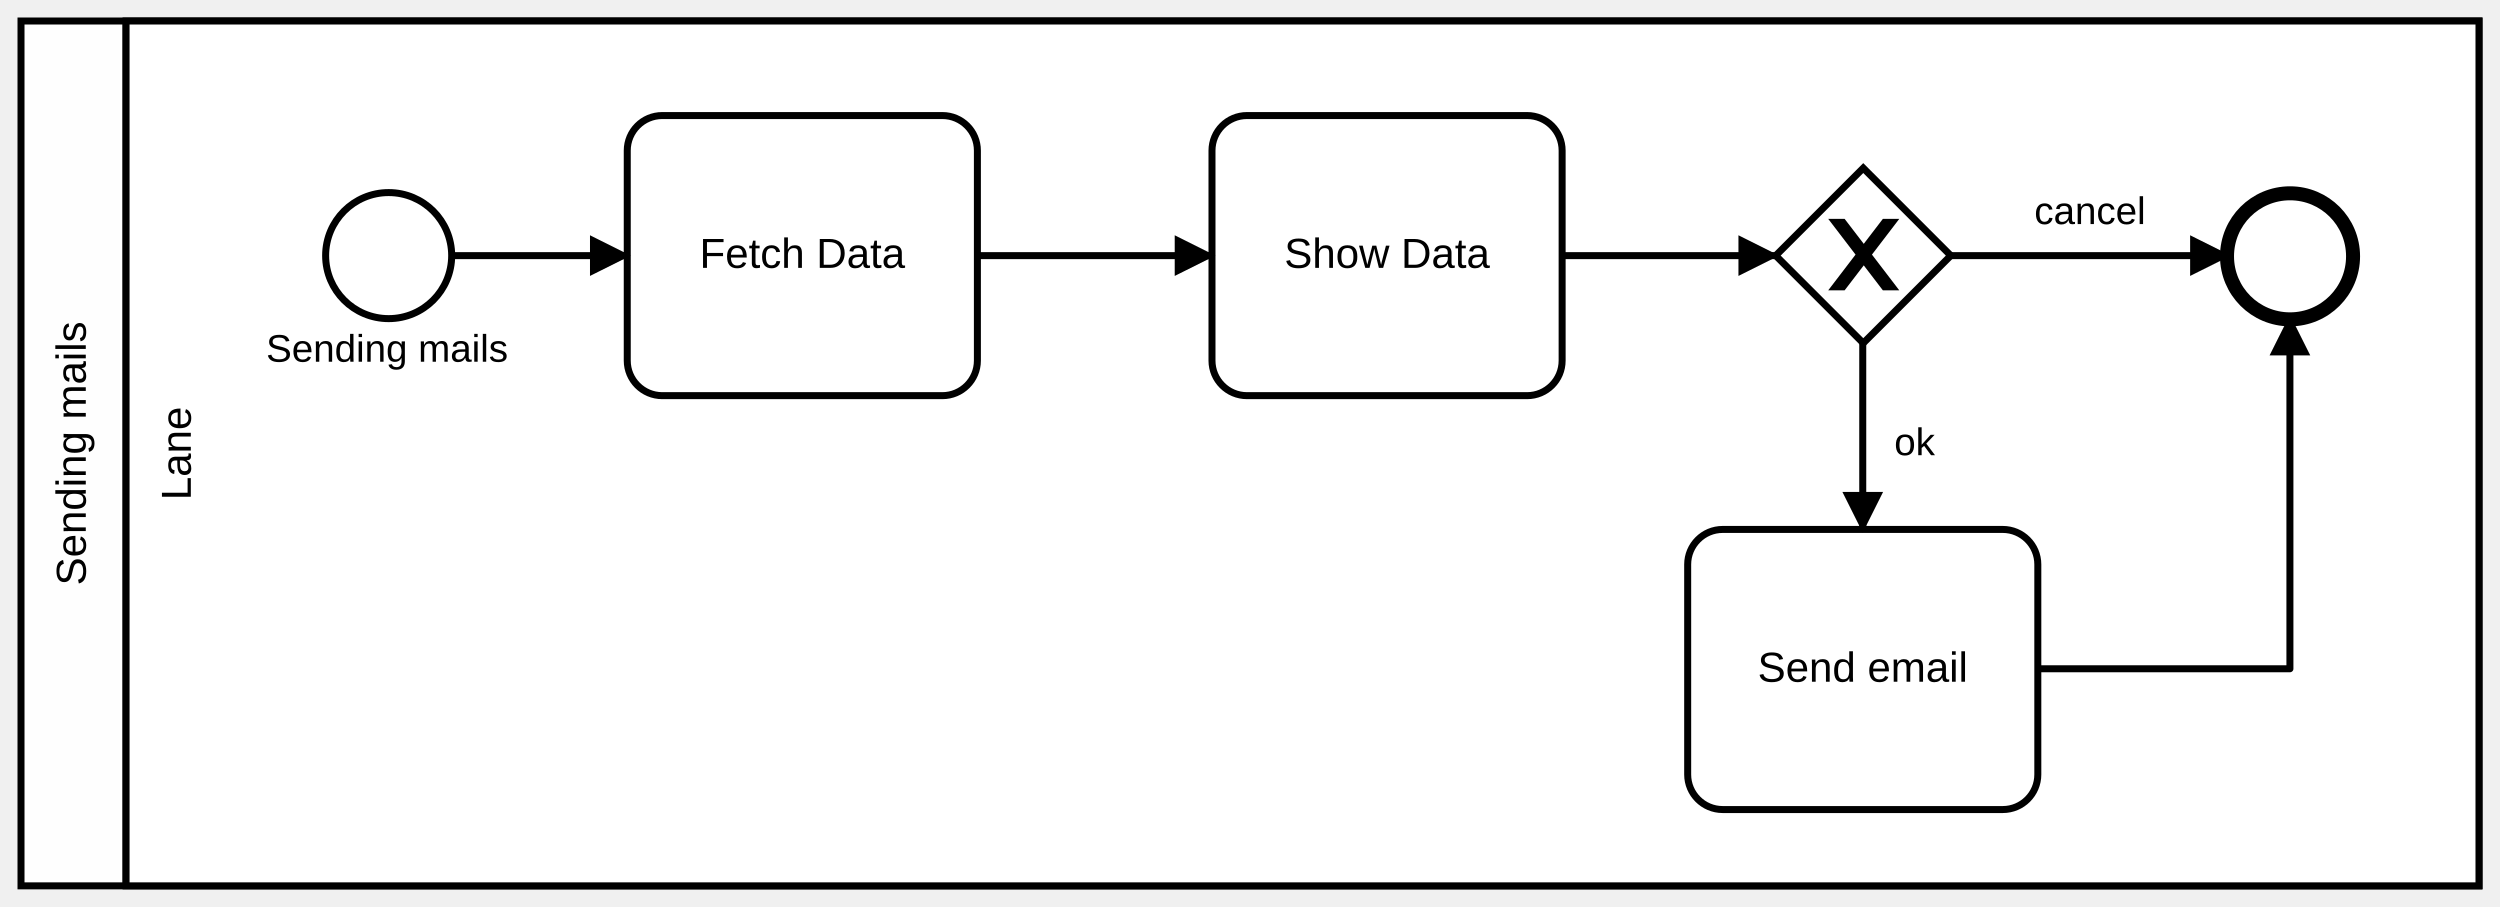
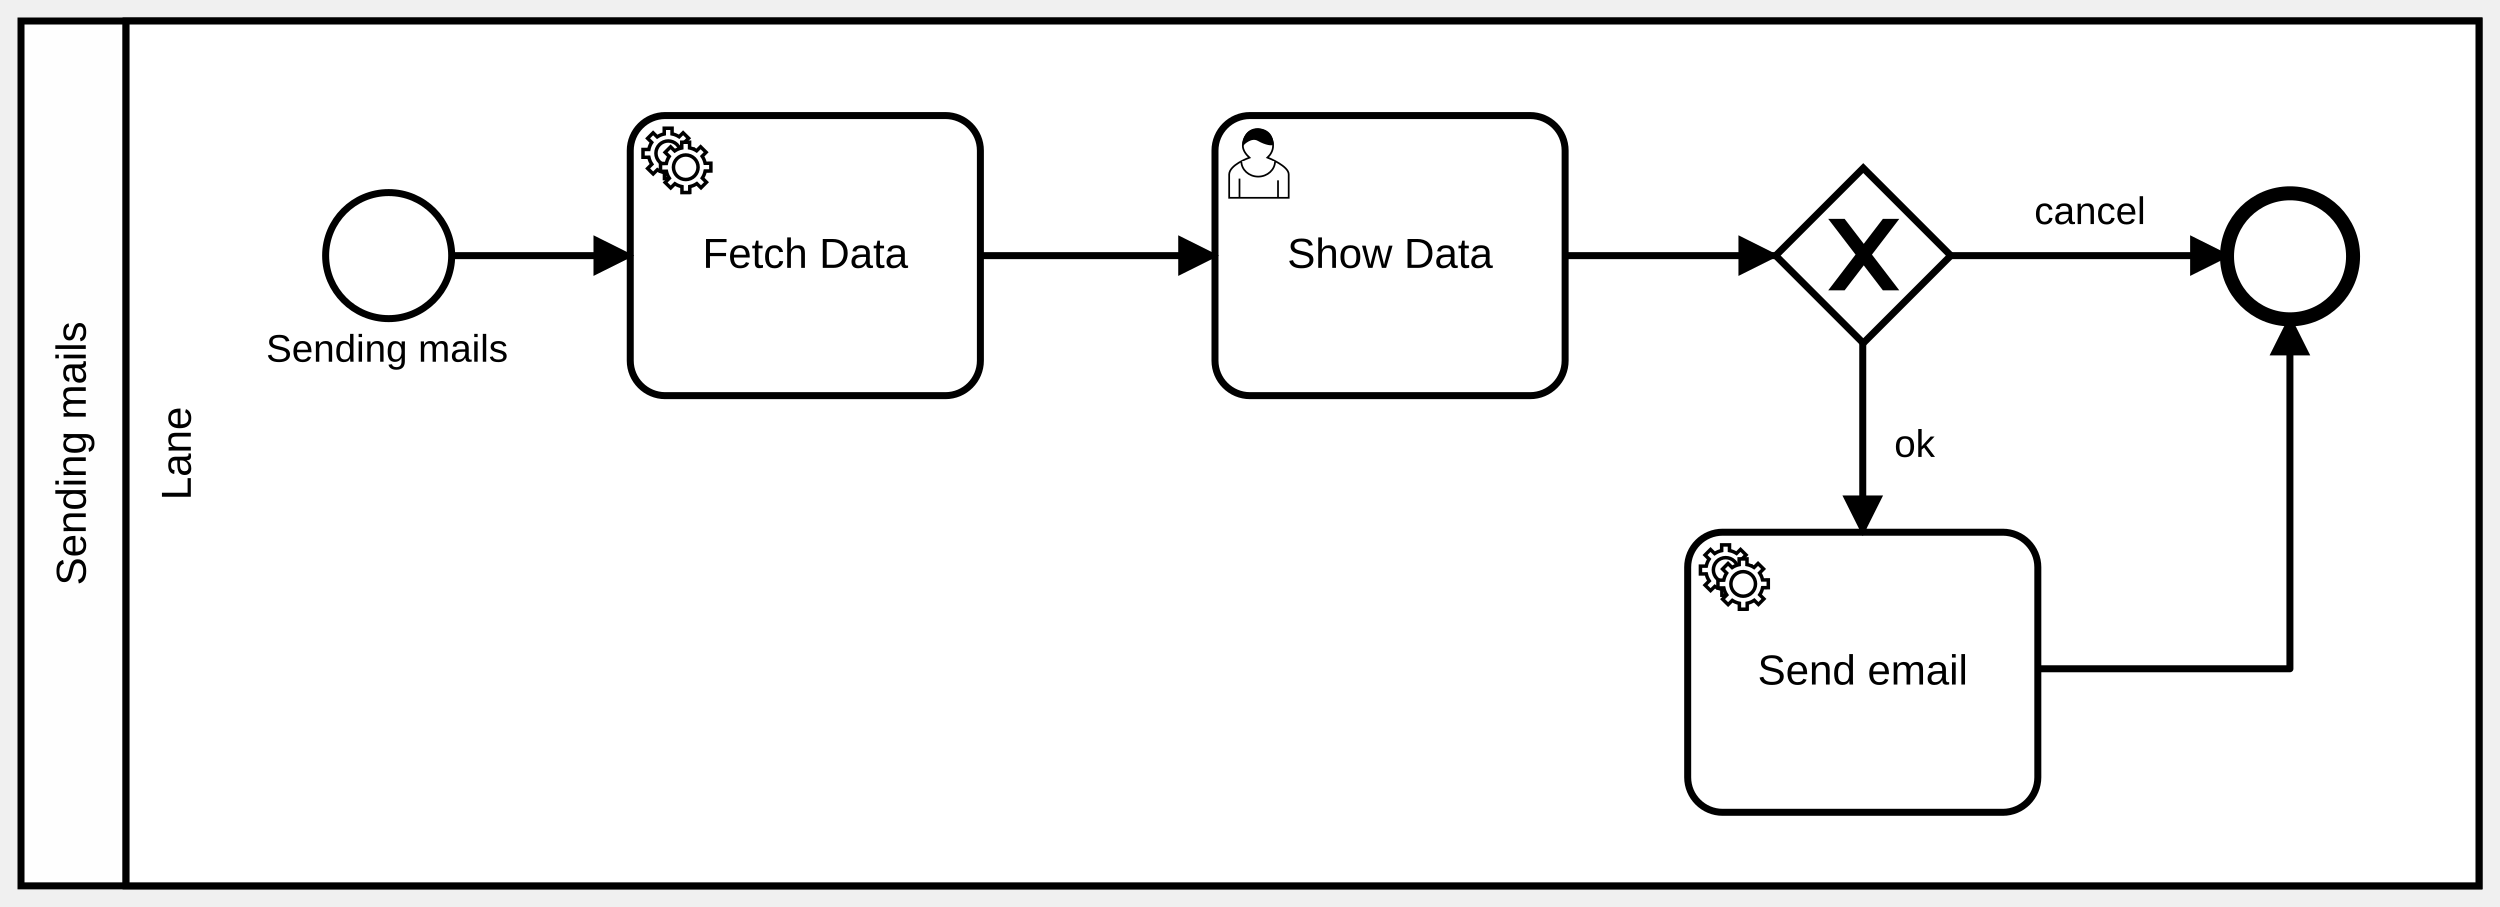
<svg xmlns="http://www.w3.org/2000/svg" width="714" height="259" viewBox="117 133 714 259" version="1.1">
  <defs>
    <marker id="sequenceflow-end-white-black" viewBox="0 0 20 20" refX="11" refY="10" markerWidth="10" markerHeight="10" orient="auto">
      <path d="M 1 5 L 11 10 L 1 15 Z" style="fill: black; stroke-width: 1px; stroke-linecap: round; stroke-dasharray: 10000, 1; stroke: black;" />
    </marker>
  </defs>
  <g class="djs-group">
    <g class="djs-element djs-shape" data-element-id="Participant_14l3j3x" style="display: block;" transform="translate(123 139)">
      <g class="djs-visual">
        <rect x="0" y="0" width="702" height="247" rx="0" ry="0" style="stroke: black; stroke-width: 2px; fill: white; fill-opacity: 0.95;" />
        <polyline points="30,0 30,247 " style="fill: none; stroke: black; stroke-width: 2px;" />
        <text class="djs-label" style="font-family: Arial, sans-serif; font-size: 12px; fill: black;" transform="matrix(-1.83697e-16 -1 1 -1.83697e-16 0 247)">
          <tspan x="85.812" y="18.5">Sending mails</tspan>
        </text>
      </g>
      <rect x="0" y="0" width="702" height="247" class="djs-hit" style="fill: none; stroke-opacity: 0; stroke: white; stroke-width: 15px;" />
      <rect x="-6" y="-6" width="714" height="259" class="djs-outline" style="fill: none;" />
    </g>
    <g class="djs-children">
      <g class="djs-group">
        <g class="djs-element djs-shape" data-element-id="Lane_1xhi1lo" style="display: block;" transform="translate(153 139)">
          <g class="djs-visual">
            <rect x="0" y="0" width="672" height="247" rx="0" ry="0" style="stroke: black; stroke-width: 2px; fill: white;" />
            <text class="djs-label" style="font-family: Arial, sans-serif; font-size: 12px; fill: black;" transform="matrix(-1.83697e-16 -1 1 -1.83697e-16 0 247)">
              <tspan x="110.156" y="18.5">Lane</tspan>
            </text>
          </g>
          <rect x="0" y="0" width="672" height="247" class="djs-hit" style="fill: none; stroke-opacity: 0; stroke: white; stroke-width: 15px;" />
          <rect x="-6" y="-6" width="684" height="259" class="djs-outline" style="fill: none;" />
        </g>
      </g>
      <g class="djs-group">
        <g class="djs-element djs-shape" data-element-id="StartEvent_1" style="display: block;" transform="translate(210 188)">
          <g class="djs-visual">
            <circle cx="18" cy="18" r="18" style="stroke: black; stroke-width: 2px; fill: white;" />
          </g>
          <rect x="0" y="0" width="36" height="36" class="djs-hit" style="fill: none; stroke-opacity: 0; stroke: white; stroke-width: 15px;" />
          <rect x="-6" y="-6" width="48" height="48" class="djs-outline" style="fill: none;" />
        </g>
      </g>
      <g class="djs-group">
        <g class="djs-element djs-shape" data-element-id="StartEvent_1_label" style="display: block;" transform="translate(193 224)">
          <g class="djs-visual">
            <text class="djs-label" style="font-family: Arial, sans-serif; font-size: 11px;">
              <tspan x="0" y="12.312">Sending mails</tspan>
            </text>
          </g>
          <rect x="0" y="0" width="70" height="13" class="djs-hit" style="fill: none; stroke-opacity: 0; stroke: white; stroke-width: 15px;" />
          <rect x="-6" y="-6" width="82" height="25" class="djs-outline" style="fill: none;" />
        </g>
      </g>
      <g class="djs-group">
-         <g class="djs-element djs-shape" data-element-id="Task_0i8iyzi" style="display: block;" transform="translate(296.144 166)">
+         <g class="djs-element djs-shape" data-element-id="ExclusiveGateway_1u1aru6" style="display: block;" transform="translate(624.144 181)">
+           <g class="djs-visual">
+             <polygon points="25,0 50,25 25,50 0,25" style="stroke: black; stroke-width: 2px; fill: white;" />
+             <path d="m 16,15 7.429,9.714 -7.429,9.714 3.429,0 5.714,-7.464 5.714,7.464 3.429,0 -7.429,-9.714 7.429,-9.714 -3.429,0 -5.714,7.464 -5.714,-7.464 -3.429,0 z" style="fill: black; stroke-width: 1px; stroke: black;" />
+           </g>
+           <rect x="0" y="0" width="50" height="50" class="djs-hit" style="fill: none; stroke-opacity: 0; stroke: white; stroke-width: 15px;" />
+           <rect x="-6" y="-6" width="62" height="62" class="djs-outline" style="fill: none;" />
+         </g>
+       </g>
+       <g class="djs-group">
+         <g class="djs-element djs-shape" data-element-id="EndEvent_0l14655" style="display: block;" transform="translate(753.034 188.207)">
+           <g class="djs-visual">
+             <circle cx="18" cy="18" r="18" style="stroke: black; stroke-width: 4px; fill: white;" />
+           </g>
+           <rect x="0" y="0" width="36" height="36" class="djs-hit" style="fill: none; stroke-opacity: 0; stroke: white; stroke-width: 15px;" />
+           <rect x="-6" y="-6" width="48" height="48" class="djs-outline" style="fill: none;" />
+         </g>
+       </g>
+       <g class="djs-group">
+         <g class="djs-element djs-shape" data-element-id="Task_0i8iyzi" style="display: block;" transform="translate(297 166)">
          <g class="djs-visual">
            <rect x="0" y="0" width="100" height="80" rx="10" ry="10" style="stroke: black; stroke-width: 2px; fill: white;" />
            <text class="djs-label" style="font-family: Arial, sans-serif; font-size: 12px; fill: black;">
              <tspan x="20.656" y="43.5">Fetch Data</tspan>
            </text>
+             <path d="m 12,18 v -1.713 c 0.352,-0.07 0.704,-0.178 1.048,-0.321 0.344,-0.145 0.666,-0.321 0.966,-0.521 l 1.194,1.18 1.567,-1.577 -1.195,-1.18 c 0.403,-0.614 0.683,-1.299 0.825,-2.018 l 1.622,-0.01 v -2.22 l -1.637,0.01 c -0.073,-0.352 -0.178,-0.7 -0.324,-1.044 -0.145,-0.344 -0.321,-0.664 -0.523,-0.962 l 1.131,-1.136 -1.583,-1.563 -1.13,1.136 c -0.614,-0.401 -1.303,-0.681 -2.023,-0.822 l 0.009,-1.619 h -2.241 l 0.004,1.631 c -0.354,0.074 -0.705,0.18 -1.05,0.324 -0.344,0.144 -0.665,0.321 -0.964,0.52 l -1.17,-1.158 -1.567,1.579 1.168,1.157 c -0.403,0.613 -0.683,1.298 -0.825,2.017 l -1.659,0.003 v 2.222 l 1.672,-0.006 c 0.073,0.351 0.18,0.702 0.324,1.045 0.145,0.344 0.321,0.664 0.523,0.961 l -1.199,1.197 1.584,1.56 1.196,-1.193 c 0.614,0.403 1.303,0.682 2.023,0.823 l 7.19e-4,1.699 h 2.227 z m 0.221,-3.996 c -1.789,0.75 -3.858,-0.093 -4.61,-1.874 -0.752,-1.783 0.091,-3.846 1.88,-4.596 1.788,-0.749 3.857,0.093 4.609,1.874 0.752,1.782 -0.091,3.846 -1.88,4.596 z" style="fill: white; stroke-width: 1px; stroke: black;" />
+             <path d="m 17.2,18 c -1.789,0.75 -3.858,-0.093 -4.61,-1.874 -0.752,-1.783 0.091,-3.846 1.88,-4.596 1.788,-0.749 3.857,0.093 4.609,1.874 0.752,1.782 -0.091,3.846 -1.88,4.596 z" style="fill: white; stroke-width: 0px; stroke: black;" />
+             <path d="m 17,22 v -1.713 c 0.352,-0.07 0.704,-0.178 1.048,-0.321 0.344,-0.145 0.666,-0.321 0.966,-0.521 l 1.194,1.18 1.567,-1.577 -1.195,-1.18 c 0.403,-0.614 0.683,-1.299 0.825,-2.018 l 1.622,-0.01 v -2.22 l -1.637,0.01 c -0.073,-0.352 -0.178,-0.7 -0.324,-1.044 -0.145,-0.344 -0.321,-0.664 -0.523,-0.962 l 1.131,-1.136 -1.583,-1.563 -1.13,1.136 c -0.614,-0.401 -1.303,-0.681 -2.023,-0.822 l 0.009,-1.619 h -2.241 l 0.004,1.631 c -0.354,0.074 -0.705,0.18 -1.05,0.324 -0.344,0.144 -0.665,0.321 -0.964,0.52 l -1.17,-1.158 -1.567,1.579 1.168,1.157 c -0.403,0.613 -0.683,1.298 -0.825,2.017 l -1.659,0.003 v 2.222 l 1.672,-0.006 c 0.073,0.351 0.18,0.702 0.324,1.045 0.145,0.344 0.321,0.664 0.523,0.961 l -1.199,1.197 1.584,1.56 1.196,-1.193 c 0.614,0.403 1.303,0.682 2.023,0.823 l 7.19e-4,1.699 h 2.227 z m 0.221,-3.996 c -1.789,0.75 -3.858,-0.093 -4.61,-1.874 -0.752,-1.783 0.091,-3.846 1.88,-4.596 1.788,-0.749 3.857,0.093 4.609,1.874 0.752,1.782 -0.091,3.846 -1.88,4.596 z" style="fill: white; stroke-width: 1px; stroke: black;" />
          </g>
          <rect x="0" y="0" width="100" height="80" class="djs-hit" style="fill: none; stroke-opacity: 0; stroke: white; stroke-width: 15px;" />
          <rect x="-6" y="-6" width="112" height="92" class="djs-outline" style="fill: none;" />
        </g>
      </g>
      <g class="djs-group">
-         <g class="djs-element djs-shape" data-element-id="ExclusiveGateway_1u1aru6" style="display: block;" transform="translate(624.144 181)">
-           <g class="djs-visual">
-             <polygon points="25,0 50,25 25,50 0,25" style="stroke: black; stroke-width: 2px; fill: white;" />
-             <path d="m 16,15 7.429,9.714 -7.429,9.714 3.429,0 5.714,-7.464 5.714,7.464 3.429,0 -7.429,-9.714 7.429,-9.714 -3.429,0 -5.714,7.464 -5.714,-7.464 -3.429,0 z" style="fill: black; stroke-width: 1px; stroke: black;" />
-           </g>
-           <rect x="0" y="0" width="50" height="50" class="djs-hit" style="fill: none; stroke-opacity: 0; stroke: white; stroke-width: 15px;" />
-           <rect x="-6" y="-6" width="62" height="62" class="djs-outline" style="fill: none;" />
-         </g>
-       </g>
-       <g class="djs-group">
-         <g class="djs-element djs-shape" data-element-id="EndEvent_0l14655" style="display: block;" transform="translate(753.034 188.207)">
-           <g class="djs-visual">
-             <circle cx="18" cy="18" r="18" style="stroke: black; stroke-width: 4px; fill: white;" />
-           </g>
-           <rect x="0" y="0" width="36" height="36" class="djs-hit" style="fill: none; stroke-opacity: 0; stroke: white; stroke-width: 15px;" />
-           <rect x="-6" y="-6" width="48" height="48" class="djs-outline" style="fill: none;" />
-         </g>
-       </g>
-       <g class="djs-group">
-         <g class="djs-element djs-shape" data-element-id="Task_1tmgt5s" style="display: block;" transform="translate(599 284.207)">
+         <g class="djs-element djs-shape" data-element-id="Task_0wm25mn" style="display: block;" transform="translate(464 166)">
+           <g class="djs-visual">
+             <rect x="0" y="0" width="100" height="80" rx="10" ry="10" style="stroke: black; stroke-width: 2px; fill: white;" />
+             <text class="djs-label" style="font-family: Arial, sans-serif; font-size: 12px; fill: black;">
+               <tspan x="20.656" y="43.5">Show Data</tspan>
+             </text>
+             <path d="m 15,12 c 0.909,-0.845 1.594,-2.049 1.594,-3.385 0,-2.554 -1.805,-4.622 -4.357,-4.622 -2.552,0 -4.288,2.068 -4.288,4.622 0,1.348 0.974,2.562 1.896,3.405 -0.529,0.187 -5.669,2.097 -5.794,4.756 v 6.718 h 17 v -6.718 c 0,-2.298 -5.528,-4.595 -6.051,-4.776 zm -8,6 l 0,5.5 m 11,0 l 0,-5" style="fill: white; stroke-width: 0.5px; stroke: black;" />
+             <path d="m 15,12 m 2.162,1.009 c 0,2.447 -2.158,4.431 -4.821,4.431 -2.665,0 -4.822,-1.981 -4.822,-4.431 " style="fill: white; stroke-width: 0.5px; stroke: black;" />
+             <path d="m 15,12 m -6.9,-3.80 c 0,0 2.251,-2.358 4.274,-1.177 2.024,1.181 4.221,1.537 4.124,0.965 -0.098,-0.57 -0.117,-3.791 -4.191,-4.136 -3.575,0.001 -4.208,3.367 -4.207,4.348 z" style="fill: black; stroke-width: 0.5px; stroke: black;" />
+           </g>
+           <rect x="0" y="0" width="100" height="80" class="djs-hit" style="fill: none; stroke-opacity: 0; stroke: white; stroke-width: 15px;" />
+           <rect x="-6" y="-6" width="112" height="92" class="djs-outline" style="fill: none;" />
+         </g>
+       </g>
+       <g class="djs-group">
+         <g class="djs-element djs-shape" data-element-id="Task_1tmgt5s" style="display: block;" transform="translate(599 285)">
          <g class="djs-visual">
            <rect x="0" y="0" width="100" height="80" rx="10" ry="10" style="stroke: black; stroke-width: 2px; fill: white;" />
            <text class="djs-label" style="font-family: Arial, sans-serif; font-size: 12px; fill: black;">
              <tspan x="19.984" y="43.5">Send email</tspan>
            </text>
+             <path d="m 12,18 v -1.713 c 0.352,-0.07 0.704,-0.178 1.048,-0.321 0.344,-0.145 0.666,-0.321 0.966,-0.521 l 1.194,1.18 1.567,-1.577 -1.195,-1.18 c 0.403,-0.614 0.683,-1.299 0.825,-2.018 l 1.622,-0.01 v -2.22 l -1.637,0.01 c -0.073,-0.352 -0.178,-0.7 -0.324,-1.044 -0.145,-0.344 -0.321,-0.664 -0.523,-0.962 l 1.131,-1.136 -1.583,-1.563 -1.13,1.136 c -0.614,-0.401 -1.303,-0.681 -2.023,-0.822 l 0.009,-1.619 h -2.241 l 0.004,1.631 c -0.354,0.074 -0.705,0.18 -1.05,0.324 -0.344,0.144 -0.665,0.321 -0.964,0.52 l -1.17,-1.158 -1.567,1.579 1.168,1.157 c -0.403,0.613 -0.683,1.298 -0.825,2.017 l -1.659,0.003 v 2.222 l 1.672,-0.006 c 0.073,0.351 0.18,0.702 0.324,1.045 0.145,0.344 0.321,0.664 0.523,0.961 l -1.199,1.197 1.584,1.56 1.196,-1.193 c 0.614,0.403 1.303,0.682 2.023,0.823 l 7.19e-4,1.699 h 2.227 z m 0.221,-3.996 c -1.789,0.75 -3.858,-0.093 -4.61,-1.874 -0.752,-1.783 0.091,-3.846 1.88,-4.596 1.788,-0.749 3.857,0.093 4.609,1.874 0.752,1.782 -0.091,3.846 -1.88,4.596 z" style="fill: white; stroke-width: 1px; stroke: black;" />
+             <path d="m 17.2,18 c -1.789,0.75 -3.858,-0.093 -4.61,-1.874 -0.752,-1.783 0.091,-3.846 1.88,-4.596 1.788,-0.749 3.857,0.093 4.609,1.874 0.752,1.782 -0.091,3.846 -1.88,4.596 z" style="fill: white; stroke-width: 0px; stroke: black;" />
+             <path d="m 17,22 v -1.713 c 0.352,-0.07 0.704,-0.178 1.048,-0.321 0.344,-0.145 0.666,-0.321 0.966,-0.521 l 1.194,1.18 1.567,-1.577 -1.195,-1.18 c 0.403,-0.614 0.683,-1.299 0.825,-2.018 l 1.622,-0.01 v -2.22 l -1.637,0.01 c -0.073,-0.352 -0.178,-0.7 -0.324,-1.044 -0.145,-0.344 -0.321,-0.664 -0.523,-0.962 l 1.131,-1.136 -1.583,-1.563 -1.13,1.136 c -0.614,-0.401 -1.303,-0.681 -2.023,-0.822 l 0.009,-1.619 h -2.241 l 0.004,1.631 c -0.354,0.074 -0.705,0.18 -1.05,0.324 -0.344,0.144 -0.665,0.321 -0.964,0.52 l -1.17,-1.158 -1.567,1.579 1.168,1.157 c -0.403,0.613 -0.683,1.298 -0.825,2.017 l -1.659,0.003 v 2.222 l 1.672,-0.006 c 0.073,0.351 0.18,0.702 0.324,1.045 0.145,0.344 0.321,0.664 0.523,0.961 l -1.199,1.197 1.584,1.56 1.196,-1.193 c 0.614,0.403 1.303,0.682 2.023,0.823 l 7.19e-4,1.699 h 2.227 z m 0.221,-3.996 c -1.789,0.75 -3.858,-0.093 -4.61,-1.874 -0.752,-1.783 0.091,-3.846 1.88,-4.596 1.788,-0.749 3.857,0.093 4.609,1.874 0.752,1.782 -0.091,3.846 -1.88,4.596 z" style="fill: white; stroke-width: 1px; stroke: black;" />
          </g>
          <rect x="0" y="0" width="100" height="80" class="djs-hit" style="fill: none; stroke-opacity: 0; stroke: white; stroke-width: 15px;" />
          <rect x="-6" y="-6" width="112" height="92" class="djs-outline" style="fill: none;" />
        </g>
      </g>
      <g class="djs-group">
-         <g class="djs-element djs-shape" data-element-id="Task_0wm25mn" style="display: block;" transform="translate(463.144 166)">
-           <g class="djs-visual">
-             <rect x="0" y="0" width="100" height="80" rx="10" ry="10" style="stroke: black; stroke-width: 2px; fill: white;" />
-             <text class="djs-label" style="font-family: Arial, sans-serif; font-size: 12px; fill: black;">
-               <tspan x="20.656" y="43.5">Show Data</tspan>
-             </text>
-           </g>
-           <rect x="0" y="0" width="100" height="80" class="djs-hit" style="fill: none; stroke-opacity: 0; stroke: white; stroke-width: 15px;" />
-           <rect x="-6" y="-6" width="112" height="92" class="djs-outline" style="fill: none;" />
-         </g>
-       </g>
-       <g class="djs-group">
        <g class="djs-element djs-connection" data-element-id="SequenceFlow_08rxdgw" style="display: block;">
          <g class="djs-visual">
-             <path d="m  246,206L296,206 " style="fill: none; stroke-width: 2px; stroke: black; stroke-linejoin: round; marker-end: url('#sequenceflow-end-white-black');" />
-           </g>
-           <polyline points="246,206 296,206 " class="djs-hit" style="fill: none; stroke-opacity: 0; stroke: white; stroke-width: 15px;" />
-           <rect x="240" y="200" width="62" height="12" class="djs-outline" style="fill: none;" />
-         </g>
-       </g>
-       <g class="djs-group">
-         <g class="djs-element djs-shape" data-element-id="SequenceFlow_08rxdgw_label" style="display: none;" transform="translate(271 184)">
-           <g class="djs-visual">
-             <text class="djs-label" style="font-family: Arial, sans-serif; font-size: 11px;">
-               <tspan x="0" y="12.312" />
-             </text>
-           </g>
-           <rect x="0" y="0" width="0" height="13" class="djs-hit" style="fill: none; stroke-opacity: 0; stroke: white; stroke-width: 15px;" />
-           <rect x="-6" y="-6" width="12" height="25" class="djs-outline" style="fill: none;" />
+             <path d="m  246,206L297,206 " style="fill: none; stroke-width: 2px; stroke: black; stroke-linejoin: round; marker-end: url('#sequenceflow-end-white-black');" />
+           </g>
+           <polyline points="246,206 297,206 " class="djs-hit" style="fill: none; stroke-opacity: 0; stroke: white; stroke-width: 15px;" />
+           <rect x="240" y="200" width="63" height="12" class="djs-outline" style="fill: none;" />
        </g>
      </g>
      <g class="djs-group">
        <g class="djs-element djs-connection" data-element-id="SequenceFlow_05jrbq7" style="display: block;">
          <g class="djs-visual">
-             <path d="m  396,206L463,206 " style="fill: none; stroke-width: 2px; stroke: black; stroke-linejoin: round; marker-end: url('#sequenceflow-end-white-black');" />
-           </g>
-           <polyline points="396,206 463,206 " class="djs-hit" style="fill: none; stroke-opacity: 0; stroke: white; stroke-width: 15px;" />
-           <rect x="390" y="200" width="79" height="12" class="djs-outline" style="fill: none;" />
+             <path d="m  397,206L464,206 " style="fill: none; stroke-width: 2px; stroke: black; stroke-linejoin: round; marker-end: url('#sequenceflow-end-white-black');" />
+           </g>
+           <polyline points="397,206 464,206 " class="djs-hit" style="fill: none; stroke-opacity: 0; stroke: white; stroke-width: 15px;" />
+           <rect x="391" y="200" width="79" height="12" class="djs-outline" style="fill: none;" />
        </g>
      </g>
      <g class="djs-group">
        <g class="djs-element djs-shape" data-element-id="ExclusiveGateway_1u1aru6_label" style="display: none;" transform="translate(649.144 234)">
          <g class="djs-visual">
            <text class="djs-label" style="font-family: Arial, sans-serif; font-size: 11px;">
              <tspan x="0" y="12.312" />
            </text>
          </g>
          <rect x="0" y="0" width="0" height="13" class="djs-hit" style="fill: none; stroke-opacity: 0; stroke: white; stroke-width: 15px;" />
          <rect x="-6" y="-6" width="12" height="25" class="djs-outline" style="fill: none;" />
        </g>
      </g>
      <g class="djs-group">
        <g class="djs-element djs-connection" data-element-id="SequenceFlow_1tqhbjx" style="display: block;">
          <g class="djs-visual">
-             <path d="m  563,206L624,206 " style="fill: none; stroke-width: 2px; stroke: black; stroke-linejoin: round; marker-end: url('#sequenceflow-end-white-black');" />
-           </g>
-           <polyline points="563,206 624,206 " class="djs-hit" style="fill: none; stroke-opacity: 0; stroke: white; stroke-width: 15px;" />
-           <rect x="557" y="200" width="73" height="12" class="djs-outline" style="fill: none;" />
+             <path d="m  564,206L624,206 " style="fill: none; stroke-width: 2px; stroke: black; stroke-linejoin: round; marker-end: url('#sequenceflow-end-white-black');" />
+           </g>
+           <polyline points="564,206 624,206 " class="djs-hit" style="fill: none; stroke-opacity: 0; stroke: white; stroke-width: 15px;" />
+           <rect x="558" y="200" width="72" height="12" class="djs-outline" style="fill: none;" />
        </g>
      </g>
      <g class="djs-group">
        <g class="djs-element djs-connection" data-element-id="SequenceFlow_0lmuufs" style="display: block;">
          <g class="djs-visual">
            <path d="m  674,206L753,206 " style="fill: none; stroke-width: 2px; stroke: black; stroke-linejoin: round; marker-end: url('#sequenceflow-end-white-black');" />
          </g>
          <polyline points="674,206 753,206 " class="djs-hit" style="fill: none; stroke-opacity: 0; stroke: white; stroke-width: 15px;" />
          <rect x="668" y="200" width="91" height="12" class="djs-outline" style="fill: none;" />
        </g>
      </g>
      <g class="djs-group">
        <g class="djs-element djs-shape" data-element-id="SequenceFlow_0lmuufs_label" style="display: block;" transform="translate(698 185)">
          <g class="djs-visual">
            <text class="djs-label" style="font-family: Arial, sans-serif; font-size: 11px;">
              <tspan x="0" y="12">cancel</tspan>
            </text>
          </g>
          <rect x="0" y="0" width="32" height="12" class="djs-hit" style="fill: none; stroke-opacity: 0; stroke: white; stroke-width: 15px;" />
          <rect x="-6" y="-6" width="44" height="24" class="djs-outline" style="fill: none;" />
        </g>
      </g>
      <g class="djs-group">
        <g class="djs-element djs-shape" data-element-id="EndEvent_0l14655_label" style="display: none;" transform="translate(771.034 227.207)">
          <g class="djs-visual">
            <text class="djs-label" style="font-family: Arial, sans-serif; font-size: 11px;">
              <tspan x="0" y="12.312" />
            </text>
          </g>
          <rect x="0" y="0" width="0" height="13" class="djs-hit" style="fill: none; stroke-opacity: 0; stroke: white; stroke-width: 15px;" />
          <rect x="-6" y="-6" width="12" height="25" class="djs-outline" style="fill: none;" />
        </g>
      </g>
      <g class="djs-group">
        <g class="djs-element djs-connection" data-element-id="SequenceFlow_19ztifh" style="display: block;">
          <g class="djs-visual">
-             <path d="m  649,231L649,284 " style="fill: none; stroke-width: 2px; stroke: black; stroke-linejoin: round; marker-end: url('#sequenceflow-end-white-black');" />
-           </g>
-           <polyline points="649,231 649,284 " class="djs-hit" style="fill: none; stroke-opacity: 0; stroke: white; stroke-width: 15px;" />
-           <rect x="643" y="225" width="12" height="65" class="djs-outline" style="fill: none;" />
+             <path d="m  649,231L649,285 " style="fill: none; stroke-width: 2px; stroke: black; stroke-linejoin: round; marker-end: url('#sequenceflow-end-white-black');" />
+           </g>
+           <polyline points="649,231 649,285 " class="djs-hit" style="fill: none; stroke-opacity: 0; stroke: white; stroke-width: 15px;" />
+           <rect x="643" y="225" width="12" height="66" class="djs-outline" style="fill: none;" />
        </g>
      </g>
      <g class="djs-group">
        <g class="djs-element djs-connection" data-element-id="SequenceFlow_0ktc7kw" style="display: block;">
          <g class="djs-visual">
            <path d="m  699,324L771,324 L771,224 " style="fill: none; stroke-width: 2px; stroke: black; stroke-linejoin: round; marker-end: url('#sequenceflow-end-white-black');" />
          </g>
          <polyline points="699,324 771,324 771,224 " class="djs-hit" style="fill: none; stroke-opacity: 0; stroke: white; stroke-width: 15px;" />
          <rect x="693" y="218" width="84" height="112" class="djs-outline" style="fill: none;" />
        </g>
      </g>
      <g class="djs-group">
-         <g class="djs-element djs-shape" data-element-id="SequenceFlow_19ztifh_label" style="display: block;" transform="translate(658 251)">
+         <g class="djs-element djs-shape" data-element-id="SequenceFlow_08rxdgw_label" style="display: none;" transform="translate(271.5 184.5)">
+           <g class="djs-visual">
+             <text class="djs-label" style="font-family: Arial, sans-serif; font-size: 11px;">
+               <tspan x="0" y="12.312" />
+             </text>
+           </g>
+           <rect x="0" y="0" width="0" height="13" class="djs-hit" style="fill: none; stroke-opacity: 0; stroke: white; stroke-width: 15px;" />
+           <rect x="-6" y="-6" width="12" height="25" class="djs-outline" style="fill: none;" />
+         </g>
+       </g>
+       <g class="djs-group">
+         <g class="djs-element djs-shape" data-element-id="SequenceFlow_05jrbq7_label" style="display: none;" transform="translate(430.5 184.5)">
+           <g class="djs-visual">
+             <text class="djs-label" style="font-family: Arial, sans-serif; font-size: 11px;">
+               <tspan x="0" y="12.312" />
+             </text>
+           </g>
+           <rect x="0" y="0" width="0" height="13" class="djs-hit" style="fill: none; stroke-opacity: 0; stroke: white; stroke-width: 15px;" />
+           <rect x="-6" y="-6" width="12" height="25" class="djs-outline" style="fill: none;" />
+         </g>
+       </g>
+       <g class="djs-group">
+         <g class="djs-element djs-shape" data-element-id="SequenceFlow_1tqhbjx_label" style="display: none;" transform="translate(594 184.5)">
+           <g class="djs-visual">
+             <text class="djs-label" style="font-family: Arial, sans-serif; font-size: 11px;">
+               <tspan x="0" y="12.312" />
+             </text>
+           </g>
+           <rect x="0" y="0" width="0" height="13" class="djs-hit" style="fill: none; stroke-opacity: 0; stroke: white; stroke-width: 15px;" />
+           <rect x="-6" y="-6" width="12" height="25" class="djs-outline" style="fill: none;" />
+         </g>
+       </g>
+       <g class="djs-group">
+         <g class="djs-element djs-shape" data-element-id="SequenceFlow_19ztifh_label" style="display: block;" transform="translate(658 251.491)">
          <g class="djs-visual">
            <text class="djs-label" style="font-family: Arial, sans-serif; font-size: 11px;">
              <tspan x="0" y="12">ok</tspan>
            </text>
          </g>
          <rect x="0" y="0" width="12" height="12" class="djs-hit" style="fill: none; stroke-opacity: 0; stroke: white; stroke-width: 15px;" />
          <rect x="-6" y="-6" width="24" height="24" class="djs-outline" style="fill: none;" />
        </g>
      </g>
      <g class="djs-group">
        <g class="djs-element djs-shape" data-element-id="SequenceFlow_0ktc7kw_label" style="display: none;" transform="translate(735 302.5)">
-           <g class="djs-visual">
-             <text class="djs-label" style="font-family: Arial, sans-serif; font-size: 11px;">
-               <tspan x="0" y="12.312" />
-             </text>
-           </g>
-           <rect x="0" y="0" width="0" height="13" class="djs-hit" style="fill: none; stroke-opacity: 0; stroke: white; stroke-width: 15px;" />
-           <rect x="-6" y="-6" width="12" height="25" class="djs-outline" style="fill: none;" />
-         </g>
-       </g>
-       <g class="djs-group">
-         <g class="djs-element djs-shape" data-element-id="SequenceFlow_05jrbq7_label" style="display: none;" transform="translate(429.5 184.5)">
-           <g class="djs-visual">
-             <text class="djs-label" style="font-family: Arial, sans-serif; font-size: 11px;">
-               <tspan x="0" y="12.312" />
-             </text>
-           </g>
-           <rect x="0" y="0" width="0" height="13" class="djs-hit" style="fill: none; stroke-opacity: 0; stroke: white; stroke-width: 15px;" />
-           <rect x="-6" y="-6" width="12" height="25" class="djs-outline" style="fill: none;" />
-         </g>
-       </g>
-       <g class="djs-group">
-         <g class="djs-element djs-shape" data-element-id="SequenceFlow_1tqhbjx_label" style="display: none;" transform="translate(593.5 184.5)">
          <g class="djs-visual">
            <text class="djs-label" style="font-family: Arial, sans-serif; font-size: 11px;">
              <tspan x="0" y="12.312" />
            </text>
          </g>
          <rect x="0" y="0" width="0" height="13" class="djs-hit" style="fill: none; stroke-opacity: 0; stroke: white; stroke-width: 15px;" />
          <rect x="-6" y="-6" width="12" height="25" class="djs-outline" style="fill: none;" />
        </g>
      </g>
    </g>
  </g>
  <g class="djs-drag-group" style="pointer-events: none;" transform="translate(37 28)" />
  <g class="djs-drag-group" style="pointer-events: none;" transform="translate(9 63)" />
  <g class="djs-drag-group" style="pointer-events: none;" transform="translate(-9 -5)" />
  <g class="djs-drag-group" style="pointer-events: none;" transform="translate(25 -59)" />
  <g class="djs-drag-group" style="pointer-events: none;" transform="translate(0 18)" />
  <g class="djs-drag-group" style="pointer-events: none;" transform="translate(0 13)" />
  <g class="djs-drag-group" style="pointer-events: none;" transform="translate(12 0)" />
  <g class="djs-drag-group" style="pointer-events: none;" transform="translate(-6 0)" />
</svg>
